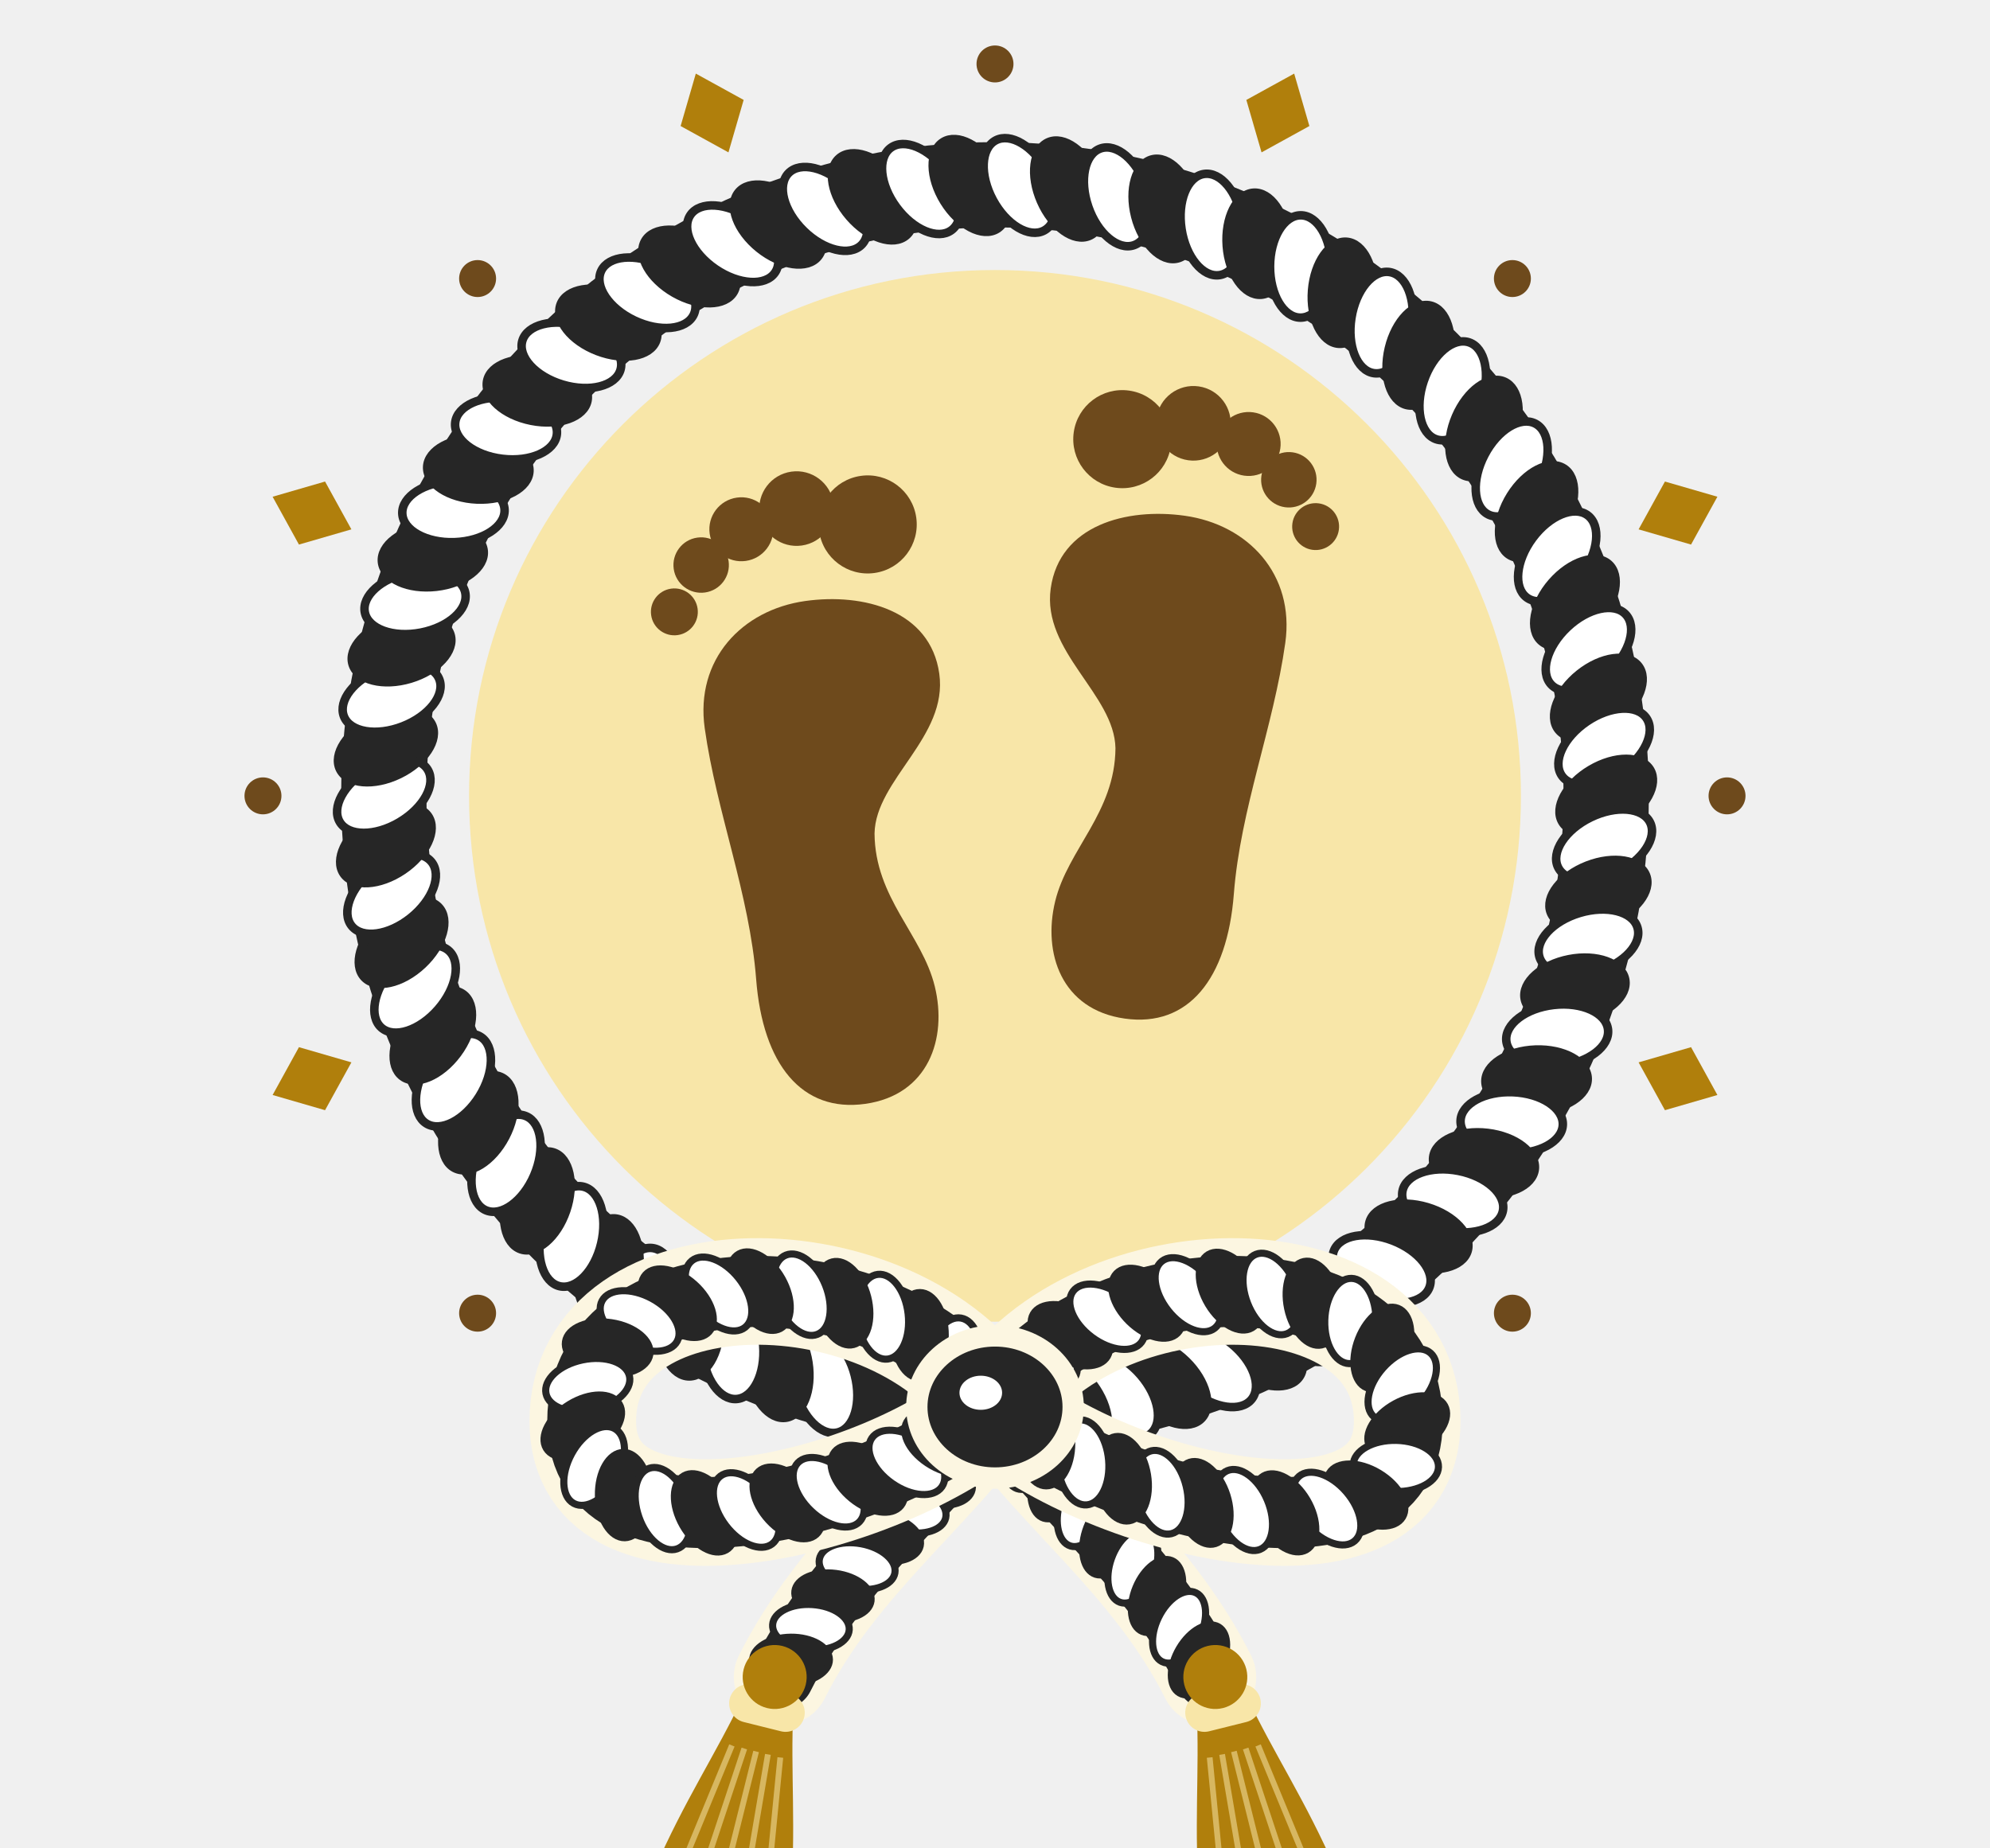
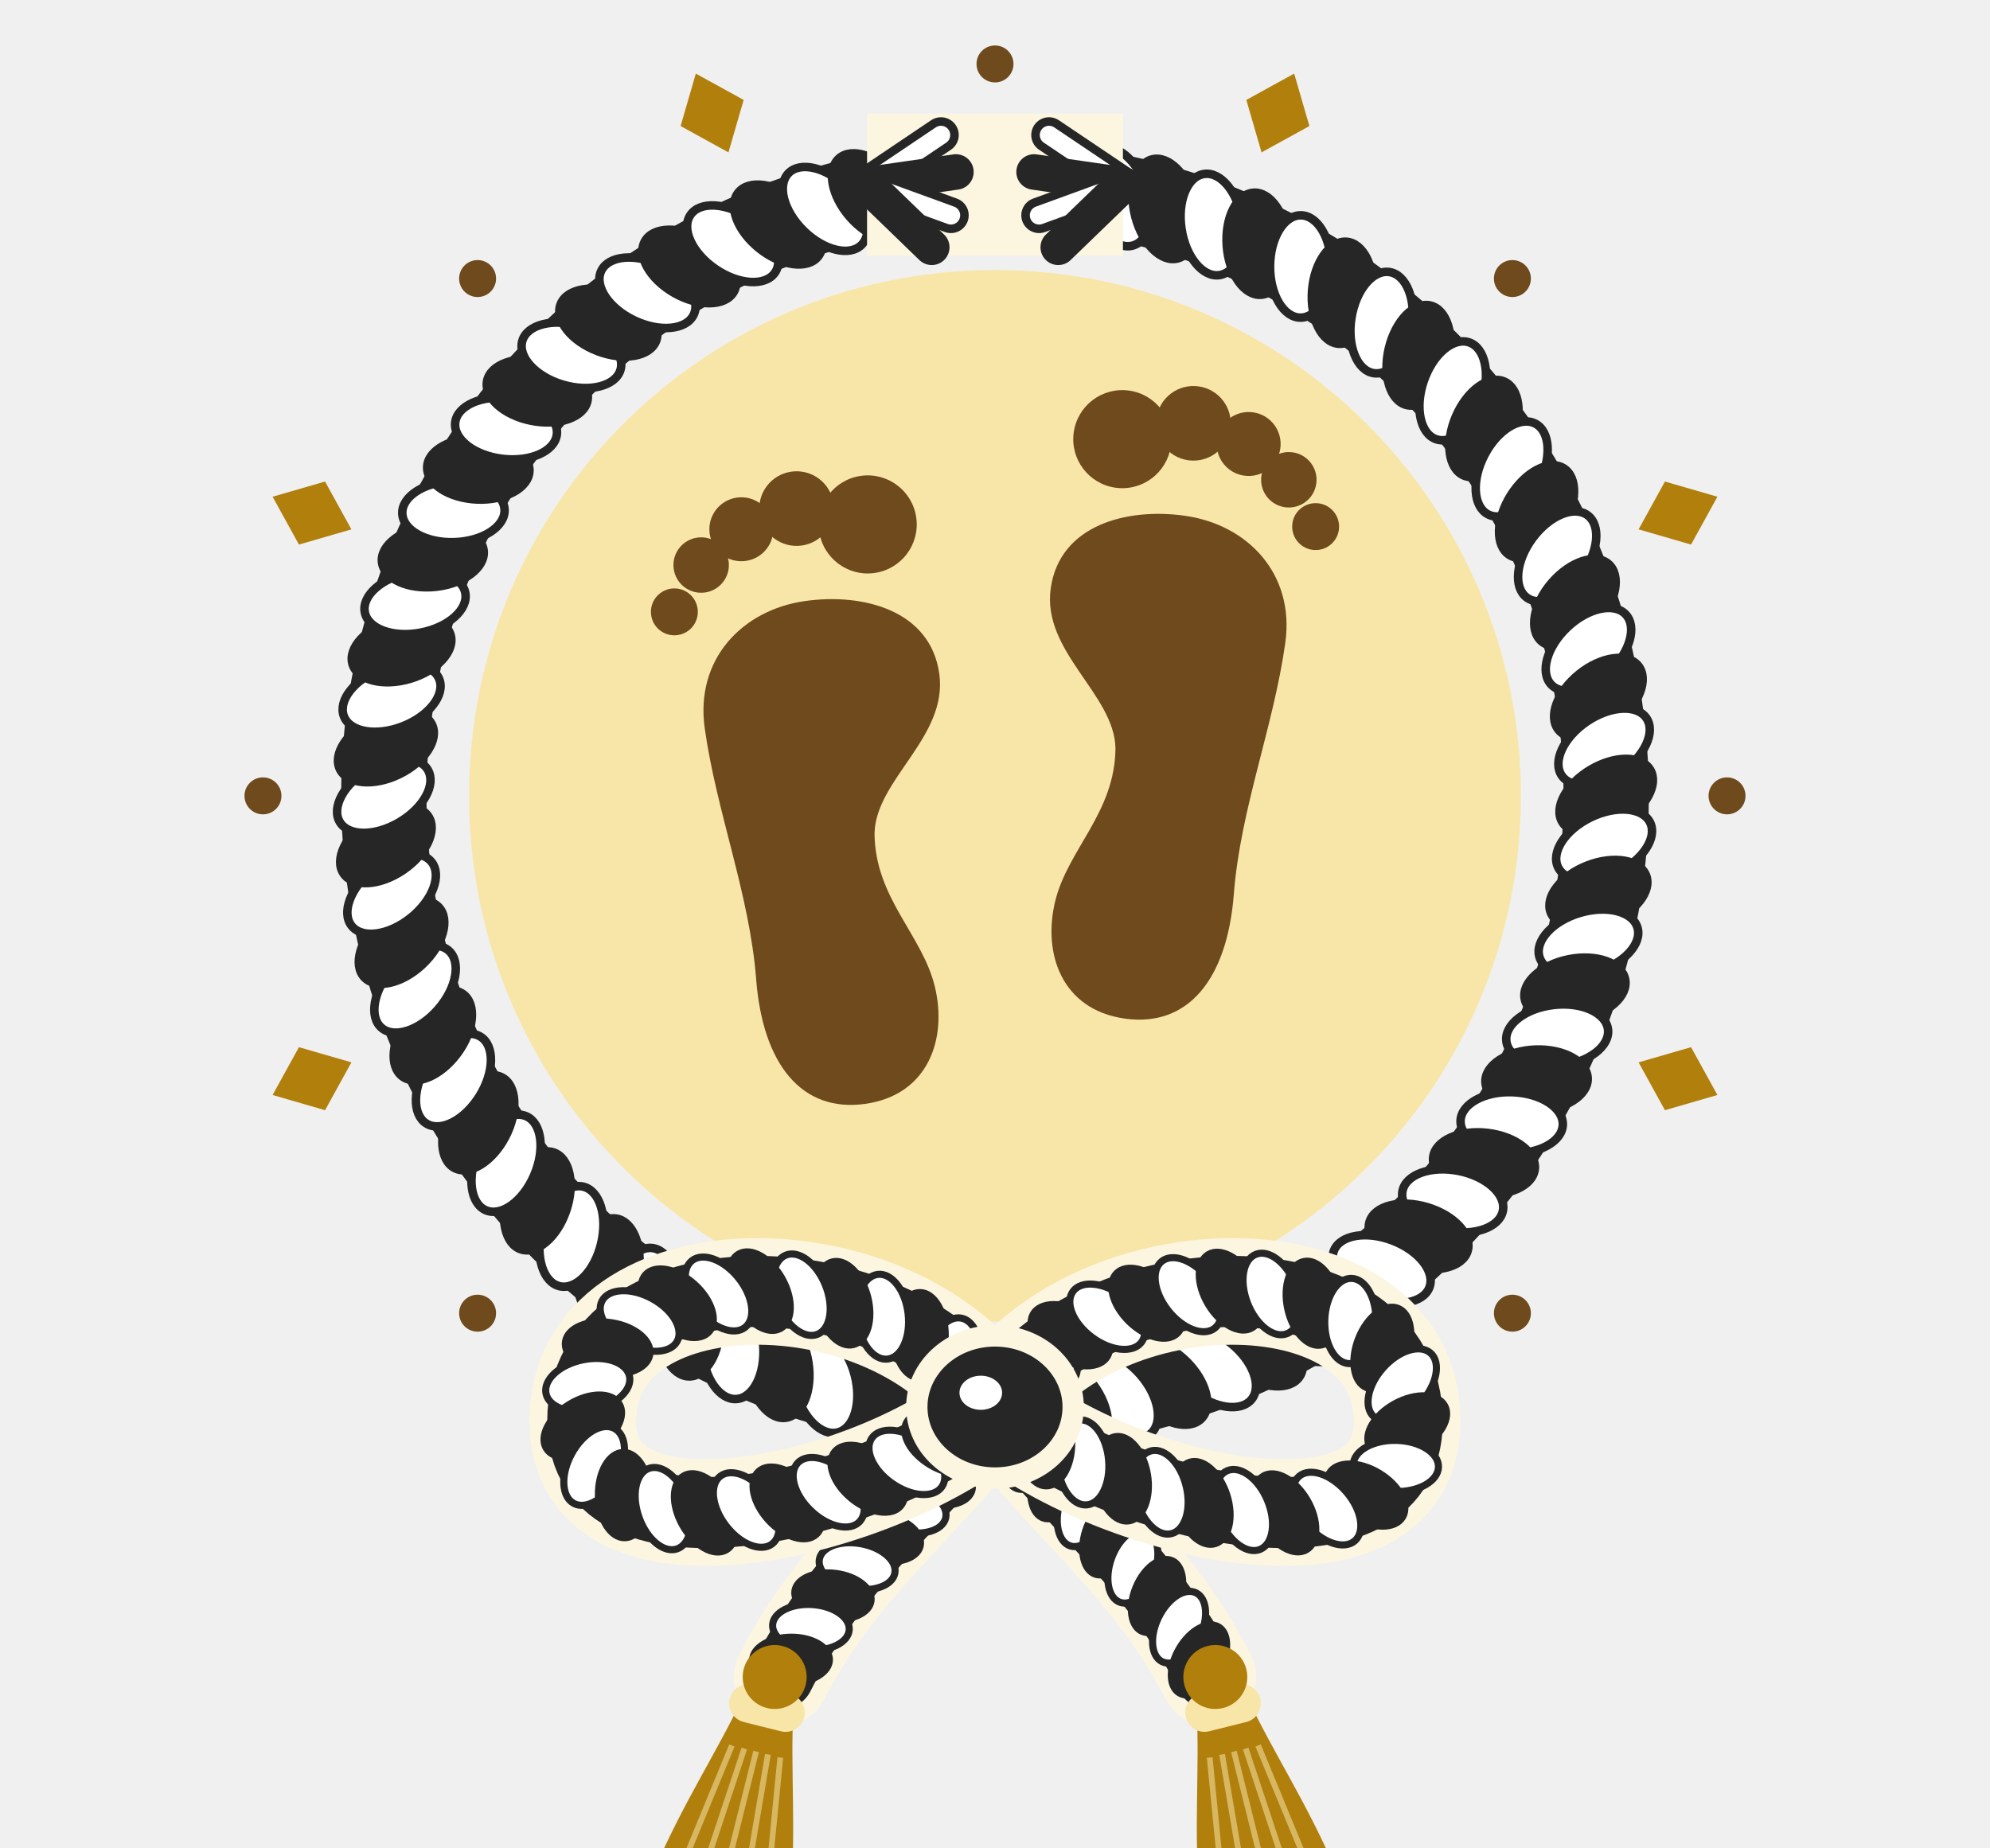
<svg xmlns="http://www.w3.org/2000/svg" width="280" height="260" viewBox="0 0 280 260">
  <circle cx="140" cy="112" r="74" fill="#f8e6a8" />
  <g transform="translate(43.9,151.8) rotate(-112.5)">
    <path d="M0,-6 L4.8,0 L0,6 L-4.8,0 Z" fill="#b07f0c" />
  </g>
  <g transform="translate(43.9,72.2) rotate(-67.5)">
    <path d="M0,-6 L4.8,0 L0,6 L-4.8,0 Z" fill="#b07f0c" />
  </g>
  <g transform="translate(100.2,15.9) rotate(-22.5)">
    <path d="M0,-6 L4.8,0 L0,6 L-4.8,0 Z" fill="#b07f0c" />
  </g>
  <g transform="translate(179.8,15.9) rotate(22.5)">
    <path d="M0,-6 L4.8,0 L0,6 L-4.8,0 Z" fill="#b07f0c" />
  </g>
  <g transform="translate(236.1,72.2) rotate(67.5)">
    <path d="M0,-6 L4.8,0 L0,6 L-4.8,0 Z" fill="#b07f0c" />
  </g>
  <g transform="translate(236.1,151.8) rotate(112.5)">
    <path d="M0,-6 L4.8,0 L0,6 L-4.8,0 Z" fill="#b07f0c" />
  </g>
  <circle cx="67.2" cy="184.8" r="2.6" fill="#6e4a1c" />
  <circle cx="37" cy="112" r="2.6" fill="#6e4a1c" />
  <circle cx="67.2" cy="39.2" r="2.6" fill="#6e4a1c" />
  <circle cx="140" cy="9" r="2.6" fill="#6e4a1c" />
  <circle cx="212.8" cy="39.2" r="2.6" fill="#6e4a1c" />
  <circle cx="243" cy="112" r="2.6" fill="#6e4a1c" />
  <circle cx="212.8" cy="184.8" r="2.6" fill="#6e4a1c" />
  <path d="M140,198 C92.502,198 54,159.498 54,112 C54,64.502 92.502,26 140,26 C187.498,26 226,64.502 226,112 C226,159.498 187.498,198 140,198" fill="none" stroke="#262626" stroke-width="12" stroke-linecap="round" />
  <ellipse transform="translate(136.5,197.9) rotate(-118.3)" rx="7.2" ry="4.3" fill="#262626" stroke="#262626" stroke-width="1.2" />
  <ellipse transform="translate(129.6,197.4) rotate(-113.6)" rx="7.2" ry="4.3" fill="#ffffff" stroke="#262626" stroke-width="1.2" />
  <ellipse transform="translate(122.8,196.3) rotate(-109)" rx="7.2" ry="4.3" fill="#262626" stroke="#262626" stroke-width="1.2" />
  <ellipse transform="translate(116.1,194.6) rotate(-104.4)" rx="7.2" ry="4.3" fill="#ffffff" stroke="#262626" stroke-width="1.2" />
  <ellipse transform="translate(109.5,192.4) rotate(-98.8)" rx="7.2" ry="4.3" fill="#262626" stroke="#262626" stroke-width="1.2" />
  <ellipse transform="translate(103.1,189.7) rotate(-94.3)" rx="7.2" ry="4.3" fill="#ffffff" stroke="#262626" stroke-width="1.2" />
  <ellipse transform="translate(97,186.5) rotate(-89.8)" rx="7.2" ry="4.3" fill="#262626" stroke="#262626" stroke-width="1.2" />
  <ellipse transform="translate(91.1,182.8) rotate(-85.4)" rx="7.2" ry="4.3" fill="#ffffff" stroke="#262626" stroke-width="1.2" />
  <ellipse transform="translate(85.6,178.6) rotate(-81)" rx="7.2" ry="4.3" fill="#262626" stroke="#262626" stroke-width="1.2" />
  <ellipse transform="translate(80.4,174) rotate(-76.6)" rx="7.2" ry="4.3" fill="#ffffff" stroke="#262626" stroke-width="1.2" />
  <ellipse transform="translate(75.6,169) rotate(-71.2)" rx="7.2" ry="4.3" fill="#262626" stroke="#262626" stroke-width="1.2" />
  <ellipse transform="translate(71.2,163.7) rotate(-66.8)" rx="7.2" ry="4.3" fill="#ffffff" stroke="#262626" stroke-width="1.2" />
  <ellipse transform="translate(67.3,158) rotate(-62.4)" rx="7.2" ry="4.3" fill="#262626" stroke="#262626" stroke-width="1.2" />
  <ellipse transform="translate(63.8,152) rotate(-58)" rx="7.2" ry="4.3" fill="#ffffff" stroke="#262626" stroke-width="1.2" />
  <ellipse transform="translate(60.9,145.7) rotate(-53.5)" rx="7.2" ry="4.3" fill="#262626" stroke="#262626" stroke-width="1.2" />
  <ellipse transform="translate(58.4,139.2) rotate(-49)" rx="7.2" ry="4.3" fill="#ffffff" stroke="#262626" stroke-width="1.2" />
  <ellipse transform="translate(56.5,132.6) rotate(-43.3)" rx="7.2" ry="4.3" fill="#262626" stroke="#262626" stroke-width="1.2" />
  <ellipse transform="translate(55.1,125.8) rotate(-38.7)" rx="7.2" ry="4.3" fill="#ffffff" stroke="#262626" stroke-width="1.2" />
  <ellipse transform="translate(54.3,118.9) rotate(-34.1)" rx="7.2" ry="4.3" fill="#262626" stroke="#262626" stroke-width="1.2" />
  <ellipse transform="translate(54,112) rotate(-30.6)" rx="7.2" ry="4.3" fill="#ffffff" stroke="#262626" stroke-width="1.2" />
  <ellipse transform="translate(54.3,105.1) rotate(-25.9)" rx="7.2" ry="4.3" fill="#262626" stroke="#262626" stroke-width="1.2" />
  <ellipse transform="translate(55.1,98.2) rotate(-21.3)" rx="7.2" ry="4.3" fill="#ffffff" stroke="#262626" stroke-width="1.2" />
  <ellipse transform="translate(56.5,91.4) rotate(-16.7)" rx="7.2" ry="4.3" fill="#262626" stroke="#262626" stroke-width="1.2" />
  <ellipse transform="translate(58.4,84.8) rotate(-11)" rx="7.2" ry="4.3" fill="#ffffff" stroke="#262626" stroke-width="1.2" />
  <ellipse transform="translate(60.9,78.3) rotate(-6.5)" rx="7.2" ry="4.3" fill="#262626" stroke="#262626" stroke-width="1.2" />
  <ellipse transform="translate(63.8,72) rotate(-2)" rx="7.2" ry="4.3" fill="#ffffff" stroke="#262626" stroke-width="1.2" />
  <ellipse transform="translate(67.3,66) rotate(2.4)" rx="7.2" ry="4.3" fill="#262626" stroke="#262626" stroke-width="1.2" />
  <ellipse transform="translate(71.2,60.3) rotate(6.8)" rx="7.2" ry="4.3" fill="#ffffff" stroke="#262626" stroke-width="1.2" />
  <ellipse transform="translate(75.6,55) rotate(11.2)" rx="7.2" ry="4.3" fill="#262626" stroke="#262626" stroke-width="1.2" />
  <ellipse transform="translate(80.4,50) rotate(16.6)" rx="7.2" ry="4.3" fill="#ffffff" stroke="#262626" stroke-width="1.2" />
  <ellipse transform="translate(85.6,45.4) rotate(21)" rx="7.2" ry="4.3" fill="#262626" stroke="#262626" stroke-width="1.2" />
  <ellipse transform="translate(91.1,41.2) rotate(25.4)" rx="7.2" ry="4.3" fill="#ffffff" stroke="#262626" stroke-width="1.2" />
  <ellipse transform="translate(97,37.5) rotate(29.8)" rx="7.2" ry="4.3" fill="#262626" stroke="#262626" stroke-width="1.2" />
  <ellipse transform="translate(103.1,34.3) rotate(34.3)" rx="7.2" ry="4.3" fill="#ffffff" stroke="#262626" stroke-width="1.2" />
  <ellipse transform="translate(109.5,31.6) rotate(38.8)" rx="7.2" ry="4.3" fill="#262626" stroke="#262626" stroke-width="1.2" />
  <ellipse transform="translate(116.1,29.4) rotate(44.4)" rx="7.2" ry="4.3" fill="#ffffff" stroke="#262626" stroke-width="1.2" />
  <ellipse transform="translate(122.8,27.7) rotate(49)" rx="7.2" ry="4.3" fill="#262626" stroke="#262626" stroke-width="1.2" />
  <ellipse transform="translate(129.6,26.6) rotate(53.6)" rx="7.2" ry="4.3" fill="#ffffff" stroke="#262626" stroke-width="1.2" />
  <ellipse transform="translate(136.5,26.1) rotate(58.3)" rx="7.2" ry="4.3" fill="#262626" stroke="#262626" stroke-width="1.2" />
  <ellipse transform="translate(143.5,26.1) rotate(61.7)" rx="7.2" ry="4.3" fill="#ffffff" stroke="#262626" stroke-width="1.2" />
  <ellipse transform="translate(150.4,26.6) rotate(66.4)" rx="7.2" ry="4.3" fill="#262626" stroke="#262626" stroke-width="1.2" />
  <ellipse transform="translate(157.2,27.7) rotate(71)" rx="7.2" ry="4.3" fill="#ffffff" stroke="#262626" stroke-width="1.2" />
  <ellipse transform="translate(163.9,29.4) rotate(75.6)" rx="7.2" ry="4.3" fill="#262626" stroke="#262626" stroke-width="1.2" />
  <ellipse transform="translate(170.5,31.6) rotate(81.2)" rx="7.2" ry="4.3" fill="#ffffff" stroke="#262626" stroke-width="1.2" />
  <ellipse transform="translate(176.9,34.3) rotate(85.7)" rx="7.2" ry="4.3" fill="#262626" stroke="#262626" stroke-width="1.2" />
  <ellipse transform="translate(183,37.5) rotate(90.2)" rx="7.2" ry="4.3" fill="#ffffff" stroke="#262626" stroke-width="1.2" />
  <ellipse transform="translate(188.9,41.2) rotate(94.6)" rx="7.2" ry="4.3" fill="#262626" stroke="#262626" stroke-width="1.2" />
  <ellipse transform="translate(194.4,45.4) rotate(99)" rx="7.2" ry="4.3" fill="#ffffff" stroke="#262626" stroke-width="1.2" />
  <ellipse transform="translate(199.6,50) rotate(103.4)" rx="7.2" ry="4.3" fill="#262626" stroke="#262626" stroke-width="1.2" />
  <ellipse transform="translate(204.4,55) rotate(108.8)" rx="7.2" ry="4.3" fill="#ffffff" stroke="#262626" stroke-width="1.2" />
  <ellipse transform="translate(208.8,60.3) rotate(113.2)" rx="7.2" ry="4.3" fill="#262626" stroke="#262626" stroke-width="1.2" />
  <ellipse transform="translate(212.7,66) rotate(117.6)" rx="7.2" ry="4.3" fill="#ffffff" stroke="#262626" stroke-width="1.2" />
  <ellipse transform="translate(216.2,72) rotate(122)" rx="7.2" ry="4.3" fill="#262626" stroke="#262626" stroke-width="1.2" />
  <ellipse transform="translate(219.1,78.3) rotate(126.5)" rx="7.2" ry="4.3" fill="#ffffff" stroke="#262626" stroke-width="1.2" />
  <ellipse transform="translate(221.6,84.8) rotate(131)" rx="7.2" ry="4.3" fill="#262626" stroke="#262626" stroke-width="1.2" />
  <ellipse transform="translate(223.5,91.4) rotate(136.7)" rx="7.2" ry="4.3" fill="#ffffff" stroke="#262626" stroke-width="1.2" />
  <ellipse transform="translate(224.9,98.2) rotate(141.3)" rx="7.2" ry="4.3" fill="#262626" stroke="#262626" stroke-width="1.2" />
  <ellipse transform="translate(225.7,105.1) rotate(145.9)" rx="7.2" ry="4.3" fill="#ffffff" stroke="#262626" stroke-width="1.2" />
  <ellipse transform="translate(226,112) rotate(149.4)" rx="7.2" ry="4.3" fill="#262626" stroke="#262626" stroke-width="1.2" />
  <ellipse transform="translate(225.7,118.9) rotate(154.1)" rx="7.2" ry="4.3" fill="#ffffff" stroke="#262626" stroke-width="1.2" />
  <ellipse transform="translate(224.9,125.8) rotate(158.7)" rx="7.2" ry="4.3" fill="#262626" stroke="#262626" stroke-width="1.2" />
  <ellipse transform="translate(223.5,132.6) rotate(163.3)" rx="7.2" ry="4.3" fill="#ffffff" stroke="#262626" stroke-width="1.2" />
  <ellipse transform="translate(221.6,139.2) rotate(169)" rx="7.2" ry="4.3" fill="#262626" stroke="#262626" stroke-width="1.2" />
  <ellipse transform="translate(219.1,145.7) rotate(173.5)" rx="7.2" ry="4.3" fill="#ffffff" stroke="#262626" stroke-width="1.2" />
  <ellipse transform="translate(216.2,152) rotate(178)" rx="7.2" ry="4.3" fill="#262626" stroke="#262626" stroke-width="1.2" />
  <ellipse transform="translate(212.7,158) rotate(182.4)" rx="7.2" ry="4.3" fill="#ffffff" stroke="#262626" stroke-width="1.2" />
  <ellipse transform="translate(208.8,163.7) rotate(186.8)" rx="7.2" ry="4.3" fill="#262626" stroke="#262626" stroke-width="1.2" />
  <ellipse transform="translate(204.4,169) rotate(191.2)" rx="7.2" ry="4.3" fill="#ffffff" stroke="#262626" stroke-width="1.2" />
  <ellipse transform="translate(199.6,174) rotate(196.6)" rx="7.2" ry="4.3" fill="#262626" stroke="#262626" stroke-width="1.2" />
  <ellipse transform="translate(194.4,178.6) rotate(201)" rx="7.2" ry="4.3" fill="#ffffff" stroke="#262626" stroke-width="1.2" />
  <ellipse transform="translate(188.9,182.8) rotate(205.4)" rx="7.2" ry="4.3" fill="#262626" stroke="#262626" stroke-width="1.2" />
  <ellipse transform="translate(183,186.5) rotate(209.8)" rx="7.2" ry="4.3" fill="#ffffff" stroke="#262626" stroke-width="1.2" />
  <ellipse transform="translate(176.9,189.7) rotate(214.3)" rx="7.2" ry="4.3" fill="#262626" stroke="#262626" stroke-width="1.2" />
  <ellipse transform="translate(170.5,192.4) rotate(218.8)" rx="7.2" ry="4.3" fill="#ffffff" stroke="#262626" stroke-width="1.2" />
  <ellipse transform="translate(163.9,194.6) rotate(224.4)" rx="7.2" ry="4.3" fill="#262626" stroke="#262626" stroke-width="1.2" />
  <ellipse transform="translate(157.2,196.3) rotate(229)" rx="7.2" ry="4.3" fill="#ffffff" stroke="#262626" stroke-width="1.2" />
  <ellipse transform="translate(150.4,197.4) rotate(233.6)" rx="7.2" ry="4.3" fill="#262626" stroke="#262626" stroke-width="1.2" />
  <ellipse transform="translate(143.5,197.9) rotate(238.3)" rx="7.2" ry="4.3" fill="#ffffff" stroke="#262626" stroke-width="1.2" />
+   <rect x="122" y="16" width="36" height="20" fill="#fcf6e1" />
+   <line x1="122" y1="26" x2="132.4" y2="19" stroke="#262626" stroke-width="5" stroke-linecap="round" />
+   <line x1="122" y1="26" x2="132.4" y2="19" stroke="#ffffff" stroke-width="2.6" stroke-linecap="round" />
+   <line x1="122" y1="26" x2="134.5" y2="24.2" stroke="#262626" stroke-width="5" stroke-linecap="round" />
+   <line x1="122" y1="26" x2="134.5" y2="24.2" stroke="#262626" stroke-width="2.6" stroke-linecap="round" />
+   <line x1="122" y1="26" x2="133.8" y2="30.3" stroke="#262626" stroke-width="5" stroke-linecap="round" />
+   <line x1="122" y1="26" x2="133.8" y2="30.3" stroke="#ffffff" stroke-width="2.6" stroke-linecap="round" />
+   <line x1="122" y1="26" x2="131.1" y2="34.8" stroke="#262626" stroke-width="5" stroke-linecap="round" />
+   <line x1="122" y1="26" x2="131.1" y2="34.8" stroke="#262626" stroke-width="2.6" stroke-linecap="round" />
+   <line x1="158" y1="26" x2="147.6" y2="19" stroke="#262626" stroke-width="5" stroke-linecap="round" />
+   <line x1="158" y1="26" x2="147.6" y2="19" stroke="#ffffff" stroke-width="2.6" stroke-linecap="round" />
+   <line x1="158" y1="26" x2="145.5" y2="24.2" stroke="#262626" stroke-width="5" stroke-linecap="round" />
+   <line x1="158" y1="26" x2="145.5" y2="24.2" stroke="#262626" stroke-width="2.6" stroke-linecap="round" />
+   <line x1="158" y1="26" x2="146.2" y2="30.3" stroke="#262626" stroke-width="5" stroke-linecap="round" />
+   <line x1="158" y1="26" x2="146.2" y2="30.3" stroke="#ffffff" stroke-width="2.6" stroke-linecap="round" />
+   <line x1="158" y1="26" x2="148.9" y2="34.8" stroke="#262626" stroke-width="5" stroke-linecap="round" />
+   <line x1="158" y1="26" x2="148.9" y2="34.8" stroke="#262626" stroke-width="2.6" stroke-linecap="round" />
  <g transform="translate(118,118) rotate(-8) scale(-1.5,1.5)">
    <path d="M1,25 C-5,25 -7.5,20 -7,15 C-6.5,10 -2.6,6 -3.4,0 C-4.2,-5 -11.5,-8 -11.5,-14 C-11.5,-20 -5.5,-22.5 0,-22.5 C6,-22.5 11,-18.5 11,-12 C11,-4 9,4 9.5,12 C10,20 7,25 1,25 Z" fill="#6e4a1c" />
    <circle cx="-6.8" cy="-28.8" r="4.6" fill="#6e4a1c" />
    <circle cx="-0.4" cy="-31.2" r="3.5" fill="#6e4a1c" />
    <circle cx="5" cy="-30" r="3" fill="#6e4a1c" />
    <circle cx="9.2" cy="-27.2" r="2.6" fill="#6e4a1c" />
    <circle cx="12.3" cy="-23.2" r="2.2" fill="#6e4a1c" />
  </g>
  <g transform="translate(162,106) rotate(8) scale(1.5,1.5)">
    <path d="M1,25 C-5,25 -7.5,20 -7,15 C-6.5,10 -2.6,6 -3.4,0 C-4.2,-5 -11.5,-8 -11.5,-14 C-11.5,-20 -5.5,-22.5 0,-22.5 C6,-22.5 11,-18.5 11,-12 C11,-4 9,4 9.5,12 C10,20 7,25 1,25 Z" fill="#6e4a1c" />
    <circle cx="-6.8" cy="-28.8" r="4.6" fill="#6e4a1c" />
    <circle cx="-0.4" cy="-31.2" r="3.5" fill="#6e4a1c" />
    <circle cx="5" cy="-30" r="3" fill="#6e4a1c" />
    <circle cx="9.2" cy="-27.2" r="2.6" fill="#6e4a1c" />
    <circle cx="12.3" cy="-23.2" r="2.2" fill="#6e4a1c" />
  </g>
  <path d="M140,198 C132,210 118,220 110,236" fill="none" stroke="#fcf6e1" stroke-width="13.5" stroke-linecap="round" />
  <path d="M140,198 C132,210 118,220 110,236" fill="none" stroke="#262626" stroke-width="9" stroke-linecap="round" />
  <ellipse transform="translate(138.4,200.2) rotate(186.2)" rx="5.4" ry="3.2" fill="#262626" stroke="#262626" stroke-width="1" />
  <ellipse transform="translate(135.1,204.4) rotate(190.3)" rx="5.4" ry="3.2" fill="#ffffff" stroke="#262626" stroke-width="1" />
  <ellipse transform="translate(131.5,208.5) rotate(192.3)" rx="5.4" ry="3.2" fill="#262626" stroke="#262626" stroke-width="1" />
  <ellipse transform="translate(127.8,212.4) rotate(193)" rx="5.4" ry="3.2" fill="#ffffff" stroke="#262626" stroke-width="1" />
  <ellipse transform="translate(124.2,216.4) rotate(192.3)" rx="5.4" ry="3.2" fill="#262626" stroke="#262626" stroke-width="1" />
  <ellipse transform="translate(120.6,220.4) rotate(190.4)" rx="5.4" ry="3.2" fill="#ffffff" stroke="#262626" stroke-width="1" />
  <ellipse transform="translate(117.2,224.6) rotate(187.4)" rx="5.4" ry="3.2" fill="#262626" stroke="#262626" stroke-width="1" />
  <ellipse transform="translate(114.1,229) rotate(183.8)" rx="5.4" ry="3.2" fill="#ffffff" stroke="#262626" stroke-width="1" />
  <ellipse transform="translate(111.3,233.6) rotate(179.4)" rx="5.4" ry="3.2" fill="#262626" stroke="#262626" stroke-width="1" />
  <path d="M140,198 C148,210 162,220 170,236" fill="none" stroke="#fcf6e1" stroke-width="13.5" stroke-linecap="round" />
  <path d="M140,198 C148,210 162,220 170,236" fill="none" stroke="#262626" stroke-width="9" stroke-linecap="round" />
  <ellipse transform="translate(141.6,200.2) rotate(113.8)" rx="5.4" ry="3.2" fill="#262626" stroke="#262626" stroke-width="1" />
  <ellipse transform="translate(144.9,204.4) rotate(109.7)" rx="5.4" ry="3.2" fill="#ffffff" stroke="#262626" stroke-width="1" />
  <ellipse transform="translate(148.5,208.5) rotate(107.7)" rx="5.4" ry="3.2" fill="#262626" stroke="#262626" stroke-width="1" />
  <ellipse transform="translate(152.2,212.4) rotate(107)" rx="5.4" ry="3.2" fill="#ffffff" stroke="#262626" stroke-width="1" />
  <ellipse transform="translate(155.8,216.4) rotate(107.7)" rx="5.4" ry="3.2" fill="#262626" stroke="#262626" stroke-width="1" />
  <ellipse transform="translate(159.4,220.4) rotate(109.6)" rx="5.4" ry="3.2" fill="#ffffff" stroke="#262626" stroke-width="1" />
  <ellipse transform="translate(162.8,224.6) rotate(112.6)" rx="5.4" ry="3.2" fill="#262626" stroke="#262626" stroke-width="1" />
  <ellipse transform="translate(165.9,229) rotate(116.2)" rx="5.4" ry="3.2" fill="#ffffff" stroke="#262626" stroke-width="1" />
  <ellipse transform="translate(168.7,233.6) rotate(120.6)" rx="5.4" ry="3.2" fill="#262626" stroke="#262626" stroke-width="1" />
  <path d="M140,198 C126,176 82,176 82,200 C82,222 124,212 140,198" fill="none" stroke="#fcf6e1" stroke-width="15" stroke-linecap="round" />
  <path d="M140,198 C126,176 82,176 82,200 C82,222 124,212 140,198" fill="none" stroke="#262626" stroke-width="10" stroke-linecap="round" />
  <ellipse transform="translate(138.3,195.6) rotate(-69.4)" rx="6" ry="3.6" fill="#262626" stroke="#262626" stroke-width="1" />
  <ellipse transform="translate(134.2,191.4) rotate(-80.2)" rx="6" ry="3.6" fill="#ffffff" stroke="#262626" stroke-width="1" />
  <ellipse transform="translate(129.4,187.9) rotate(-89.6)" rx="6" ry="3.6" fill="#262626" stroke="#262626" stroke-width="1" />
  <ellipse transform="translate(124.2,185.3) rotate(-96.6)" rx="6" ry="3.6" fill="#ffffff" stroke="#262626" stroke-width="1" />
  <ellipse transform="translate(118.6,183.4) rotate(-104.4)" rx="6" ry="3.6" fill="#262626" stroke="#262626" stroke-width="1" />
  <ellipse transform="translate(112.8,182.2) rotate(-111.7)" rx="6" ry="3.6" fill="#ffffff" stroke="#262626" stroke-width="1" />
  <ellipse transform="translate(106.9,181.7) rotate(-119.2)" rx="6" ry="3.6" fill="#262626" stroke="#262626" stroke-width="1" />
  <ellipse transform="translate(101.1,182.1) rotate(231.4)" rx="6" ry="3.6" fill="#ffffff" stroke="#262626" stroke-width="1" />
  <ellipse transform="translate(95.3,183.4) rotate(222)" rx="6" ry="3.6" fill="#262626" stroke="#262626" stroke-width="1" />
  <ellipse transform="translate(90,185.9) rotate(208.4)" rx="6" ry="3.6" fill="#ffffff" stroke="#262626" stroke-width="1" />
  <ellipse transform="translate(85.5,189.7) rotate(188.6)" rx="6" ry="3.6" fill="#262626" stroke="#262626" stroke-width="1" />
  <ellipse transform="translate(82.7,194.9) rotate(168.3)" rx="6" ry="3.6" fill="#ffffff" stroke="#262626" stroke-width="1" />
  <ellipse transform="translate(82,200.7) rotate(148.6)" rx="6" ry="3.6" fill="#262626" stroke="#262626" stroke-width="1" />
  <ellipse transform="translate(83.6,206.3) rotate(118.6)" rx="6" ry="3.6" fill="#ffffff" stroke="#262626" stroke-width="1" />
  <ellipse transform="translate(87.8,210.4) rotate(88.9)" rx="6" ry="3.6" fill="#262626" stroke="#262626" stroke-width="1" />
  <ellipse transform="translate(93.3,212.3) rotate(70.8)" rx="6" ry="3.6" fill="#ffffff" stroke="#262626" stroke-width="1" />
  <ellipse transform="translate(99.2,212.9) rotate(60.3)" rx="6" ry="3.6" fill="#262626" stroke="#262626" stroke-width="1" />
  <ellipse transform="translate(105,212.5) rotate(52.7)" rx="6" ry="3.6" fill="#ffffff" stroke="#262626" stroke-width="1" />
  <ellipse transform="translate(110.8,211.5) rotate(47.5)" rx="6" ry="3.6" fill="#262626" stroke="#262626" stroke-width="1" />
  <ellipse transform="translate(116.6,210) rotate(43.7)" rx="6" ry="3.6" fill="#ffffff" stroke="#262626" stroke-width="1" />
  <ellipse transform="translate(122.1,208.1) rotate(39.3)" rx="6" ry="3.6" fill="#262626" stroke="#262626" stroke-width="1" />
  <ellipse transform="translate(127.6,205.8) rotate(34.9)" rx="6" ry="3.6" fill="#ffffff" stroke="#262626" stroke-width="1" />
  <ellipse transform="translate(132.8,203.1) rotate(30.1)" rx="6" ry="3.6" fill="#262626" stroke="#262626" stroke-width="1" />
  <ellipse transform="translate(137.7,199.8) rotate(23.2)" rx="6" ry="3.6" fill="#ffffff" stroke="#262626" stroke-width="1" />
  <path d="M140,198 C154,176 198,176 198,200 C198,222 156,212 140,198" fill="none" stroke="#fcf6e1" stroke-width="15" stroke-linecap="round" />
  <path d="M140,198 C154,176 198,176 198,200 C198,222 156,212 140,198" fill="none" stroke="#262626" stroke-width="10" stroke-linecap="round" />
  <ellipse transform="translate(141.7,195.6) rotate(9.4)" rx="6" ry="3.6" fill="#262626" stroke="#262626" stroke-width="1" />
  <ellipse transform="translate(145.8,191.4) rotate(20.2)" rx="6" ry="3.6" fill="#ffffff" stroke="#262626" stroke-width="1" />
  <ellipse transform="translate(150.6,187.9) rotate(29.6)" rx="6" ry="3.6" fill="#262626" stroke="#262626" stroke-width="1" />
  <ellipse transform="translate(155.8,185.3) rotate(36.6)" rx="6" ry="3.6" fill="#ffffff" stroke="#262626" stroke-width="1" />
  <ellipse transform="translate(161.4,183.4) rotate(44.4)" rx="6" ry="3.6" fill="#262626" stroke="#262626" stroke-width="1" />
  <ellipse transform="translate(167.2,182.2) rotate(51.7)" rx="6" ry="3.6" fill="#ffffff" stroke="#262626" stroke-width="1" />
  <ellipse transform="translate(173.1,181.7) rotate(59.2)" rx="6" ry="3.6" fill="#262626" stroke="#262626" stroke-width="1" />
  <ellipse transform="translate(178.9,182.1) rotate(68.6)" rx="6" ry="3.6" fill="#ffffff" stroke="#262626" stroke-width="1" />
  <ellipse transform="translate(184.7,183.4) rotate(78)" rx="6" ry="3.6" fill="#262626" stroke="#262626" stroke-width="1" />
  <ellipse transform="translate(190,185.9) rotate(91.6)" rx="6" ry="3.6" fill="#ffffff" stroke="#262626" stroke-width="1" />
  <ellipse transform="translate(194.5,189.7) rotate(111.4)" rx="6" ry="3.6" fill="#262626" stroke="#262626" stroke-width="1" />
  <ellipse transform="translate(197.3,194.9) rotate(131.7)" rx="6" ry="3.6" fill="#ffffff" stroke="#262626" stroke-width="1" />
  <ellipse transform="translate(198,200.7) rotate(151.4)" rx="6" ry="3.6" fill="#262626" stroke="#262626" stroke-width="1" />
  <ellipse transform="translate(196.4,206.3) rotate(181.4)" rx="6" ry="3.6" fill="#ffffff" stroke="#262626" stroke-width="1" />
  <ellipse transform="translate(192.2,210.4) rotate(211.1)" rx="6" ry="3.6" fill="#262626" stroke="#262626" stroke-width="1" />
  <ellipse transform="translate(186.7,212.3) rotate(229.2)" rx="6" ry="3.6" fill="#ffffff" stroke="#262626" stroke-width="1" />
  <ellipse transform="translate(180.8,212.9) rotate(239.7)" rx="6" ry="3.6" fill="#262626" stroke="#262626" stroke-width="1" />
  <ellipse transform="translate(175,212.5) rotate(-112.7)" rx="6" ry="3.6" fill="#ffffff" stroke="#262626" stroke-width="1" />
  <ellipse transform="translate(169.2,211.5) rotate(-107.5)" rx="6" ry="3.6" fill="#262626" stroke="#262626" stroke-width="1" />
  <ellipse transform="translate(163.4,210) rotate(-103.7)" rx="6" ry="3.6" fill="#ffffff" stroke="#262626" stroke-width="1" />
  <ellipse transform="translate(157.9,208.1) rotate(-99.3)" rx="6" ry="3.6" fill="#262626" stroke="#262626" stroke-width="1" />
  <ellipse transform="translate(152.4,205.8) rotate(-94.9)" rx="6" ry="3.6" fill="#ffffff" stroke="#262626" stroke-width="1" />
  <ellipse transform="translate(147.2,203.1) rotate(-90.1)" rx="6" ry="3.6" fill="#262626" stroke="#262626" stroke-width="1" />
  <ellipse transform="translate(142.3,199.8) rotate(-83.2)" rx="6" ry="3.6" fill="#ffffff" stroke="#262626" stroke-width="1" />
  <ellipse cx="140" cy="198" rx="11" ry="10" fill="#262626" stroke="#fcf6e1" stroke-width="3" />
  <ellipse cx="138" cy="196" rx="3" ry="2.4" fill="#ffffff" />
  <g transform="translate(109,236) rotate(14)">
    <g transform="scale(0.9)">
      <path d="M-4,4 C-6,14 -9,22 -11,34 L11,34 C9,22 6,14 4,4 Z" fill="#b07f0c" />
      <line x1="-3.9" y1="12" x2="-7" y2="33" stroke="#f8e6a8" stroke-width=".9" opacity=".55" />
      <line x1="-1.9" y1="12" x2="-3.5" y2="33" stroke="#f8e6a8" stroke-width=".9" opacity=".55" />
      <line x1="0" y1="12" x2="0" y2="33" stroke="#f8e6a8" stroke-width=".9" opacity=".55" />
      <line x1="1.9" y1="12" x2="3.5" y2="33" stroke="#f8e6a8" stroke-width=".9" opacity=".55" />
      <line x1="3.9" y1="12" x2="7" y2="33" stroke="#f8e6a8" stroke-width=".9" opacity=".55" />
      <rect x="-6" y="2" width="12" height="6" rx="3" fill="#f8e6a8" />
      <circle r="5" fill="#b07f0c" />
    </g>
  </g>
  <g transform="translate(171,236) rotate(-14)">
    <g transform="scale(0.9)">
      <path d="M-4,4 C-6,14 -9,22 -11,34 L11,34 C9,22 6,14 4,4 Z" fill="#b07f0c" />
      <line x1="-3.9" y1="12" x2="-7" y2="33" stroke="#f8e6a8" stroke-width=".9" opacity=".55" />
      <line x1="-1.9" y1="12" x2="-3.5" y2="33" stroke="#f8e6a8" stroke-width=".9" opacity=".55" />
      <line x1="0" y1="12" x2="0" y2="33" stroke="#f8e6a8" stroke-width=".9" opacity=".55" />
      <line x1="1.9" y1="12" x2="3.5" y2="33" stroke="#f8e6a8" stroke-width=".9" opacity=".55" />
      <line x1="3.9" y1="12" x2="7" y2="33" stroke="#f8e6a8" stroke-width=".9" opacity=".55" />
      <rect x="-6" y="2" width="12" height="6" rx="3" fill="#f8e6a8" />
      <circle r="5" fill="#b07f0c" />
    </g>
  </g>
</svg>
